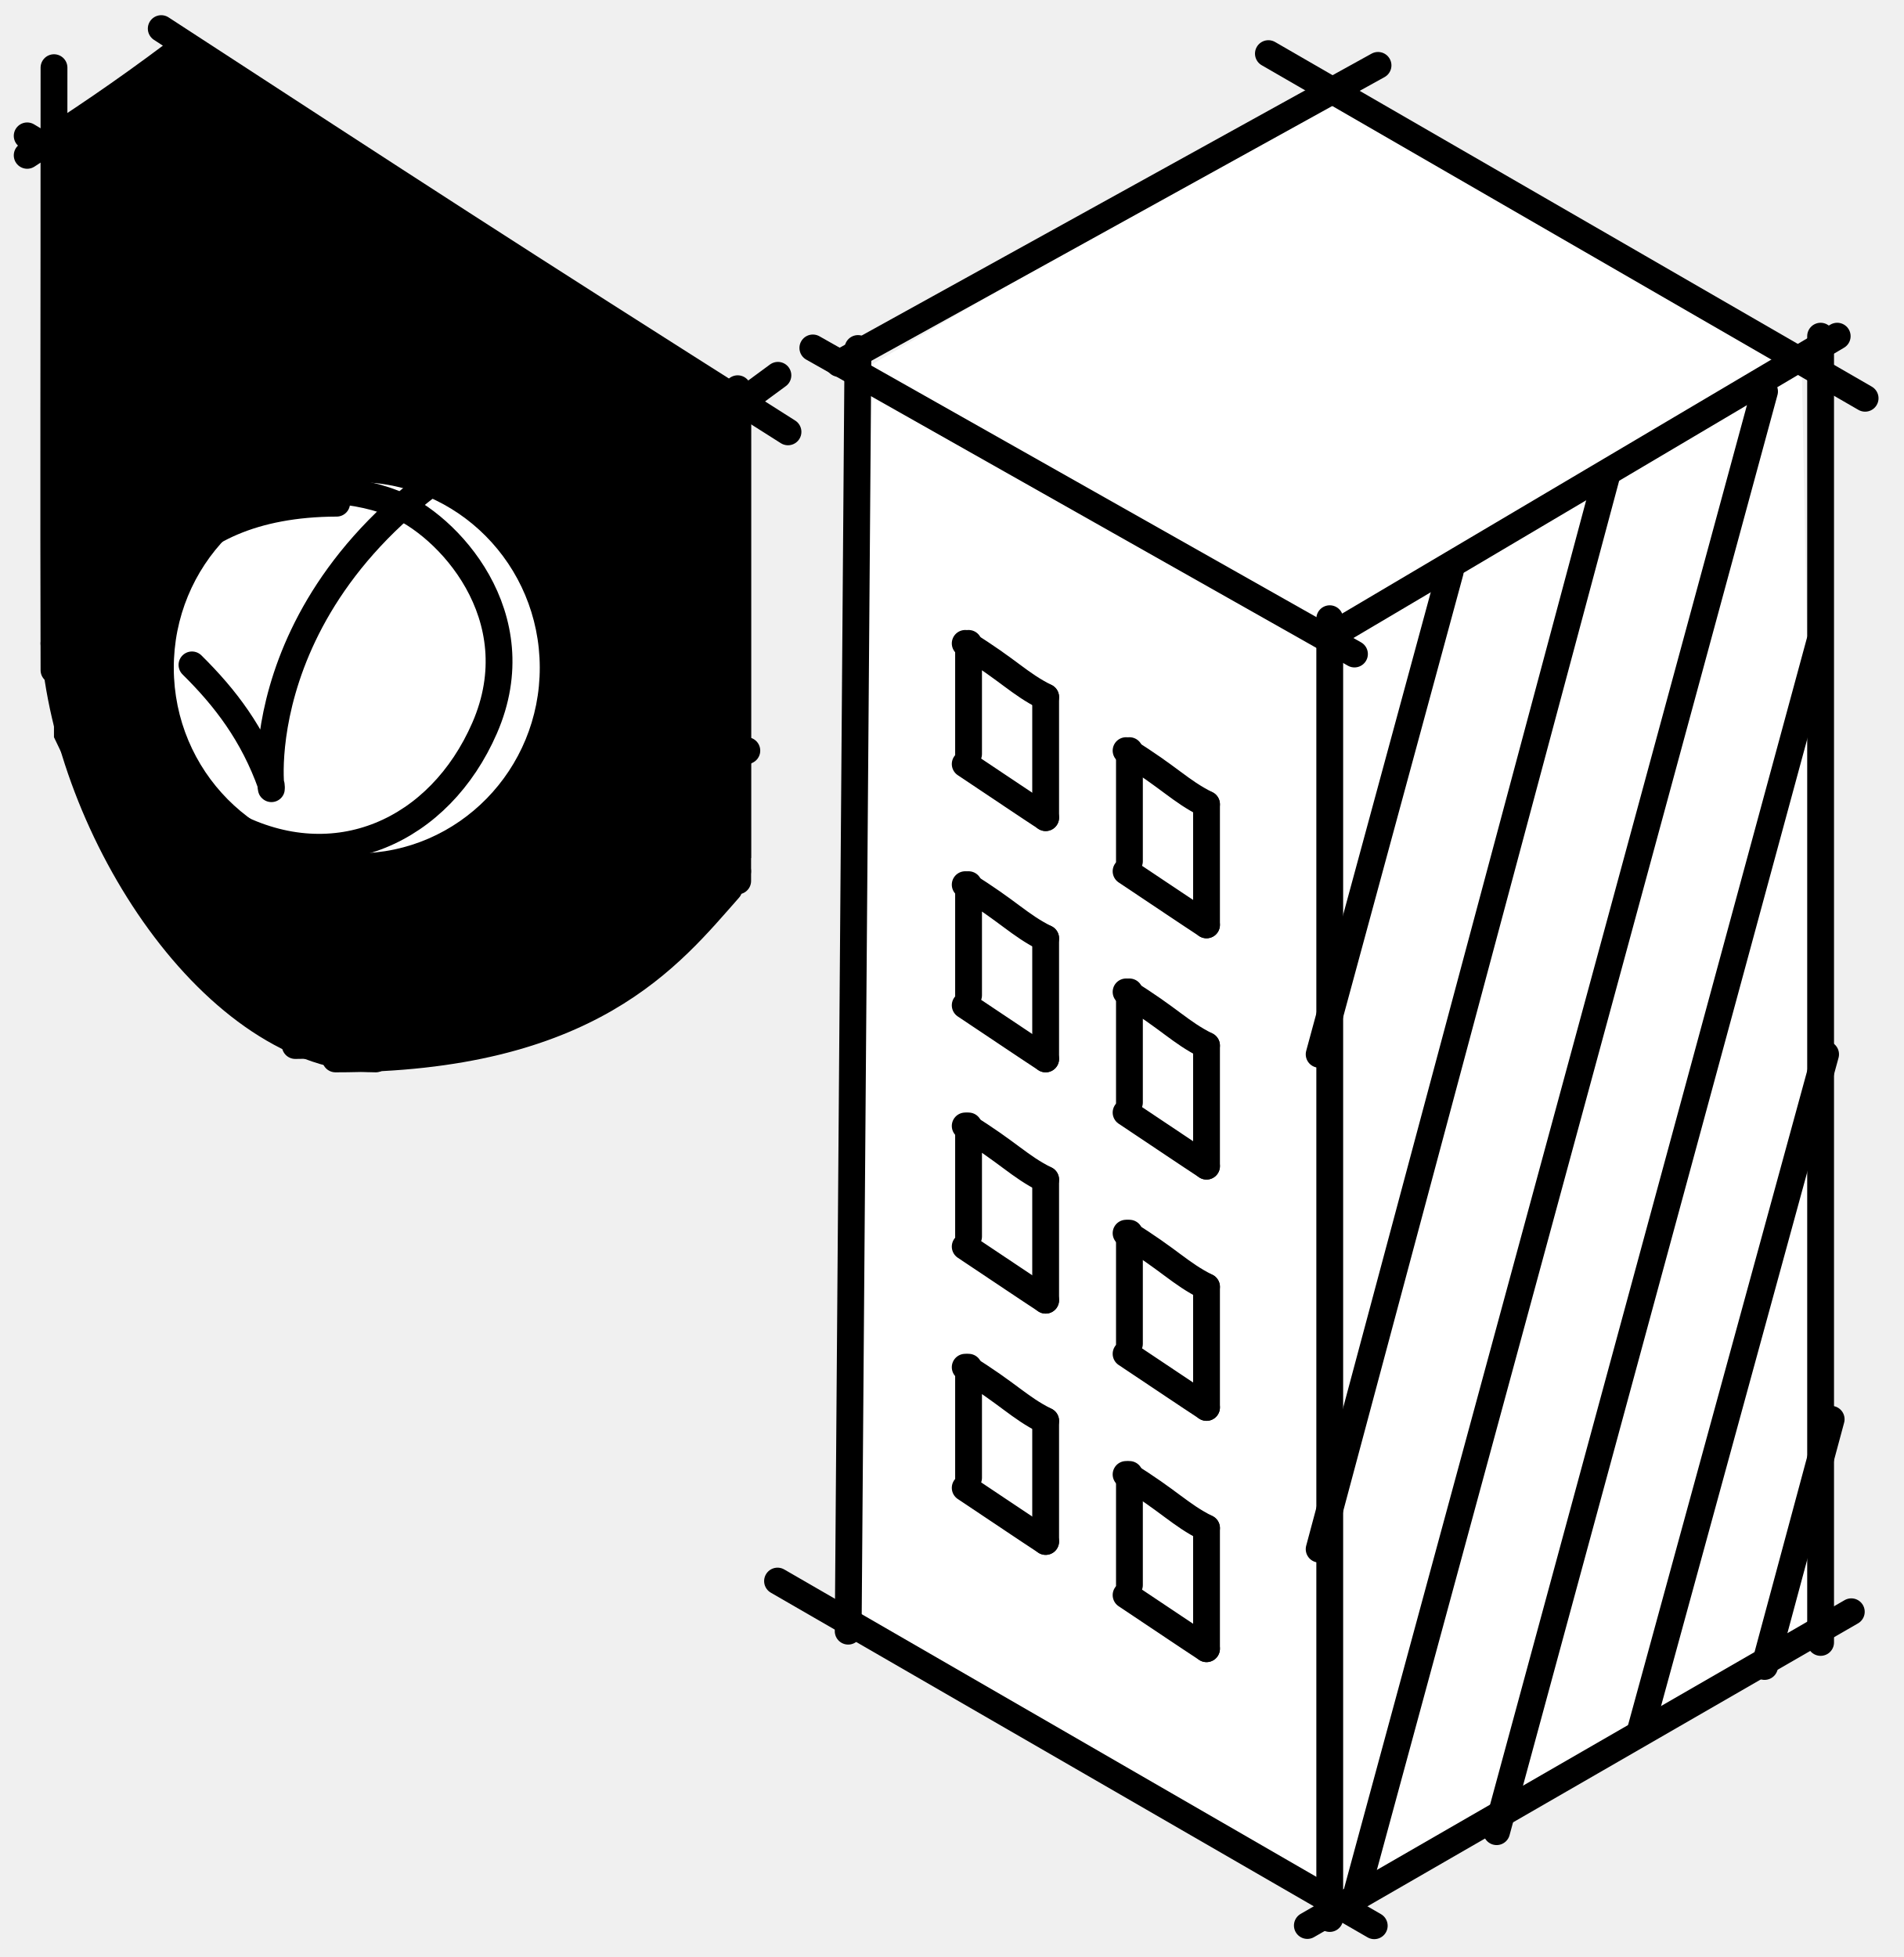
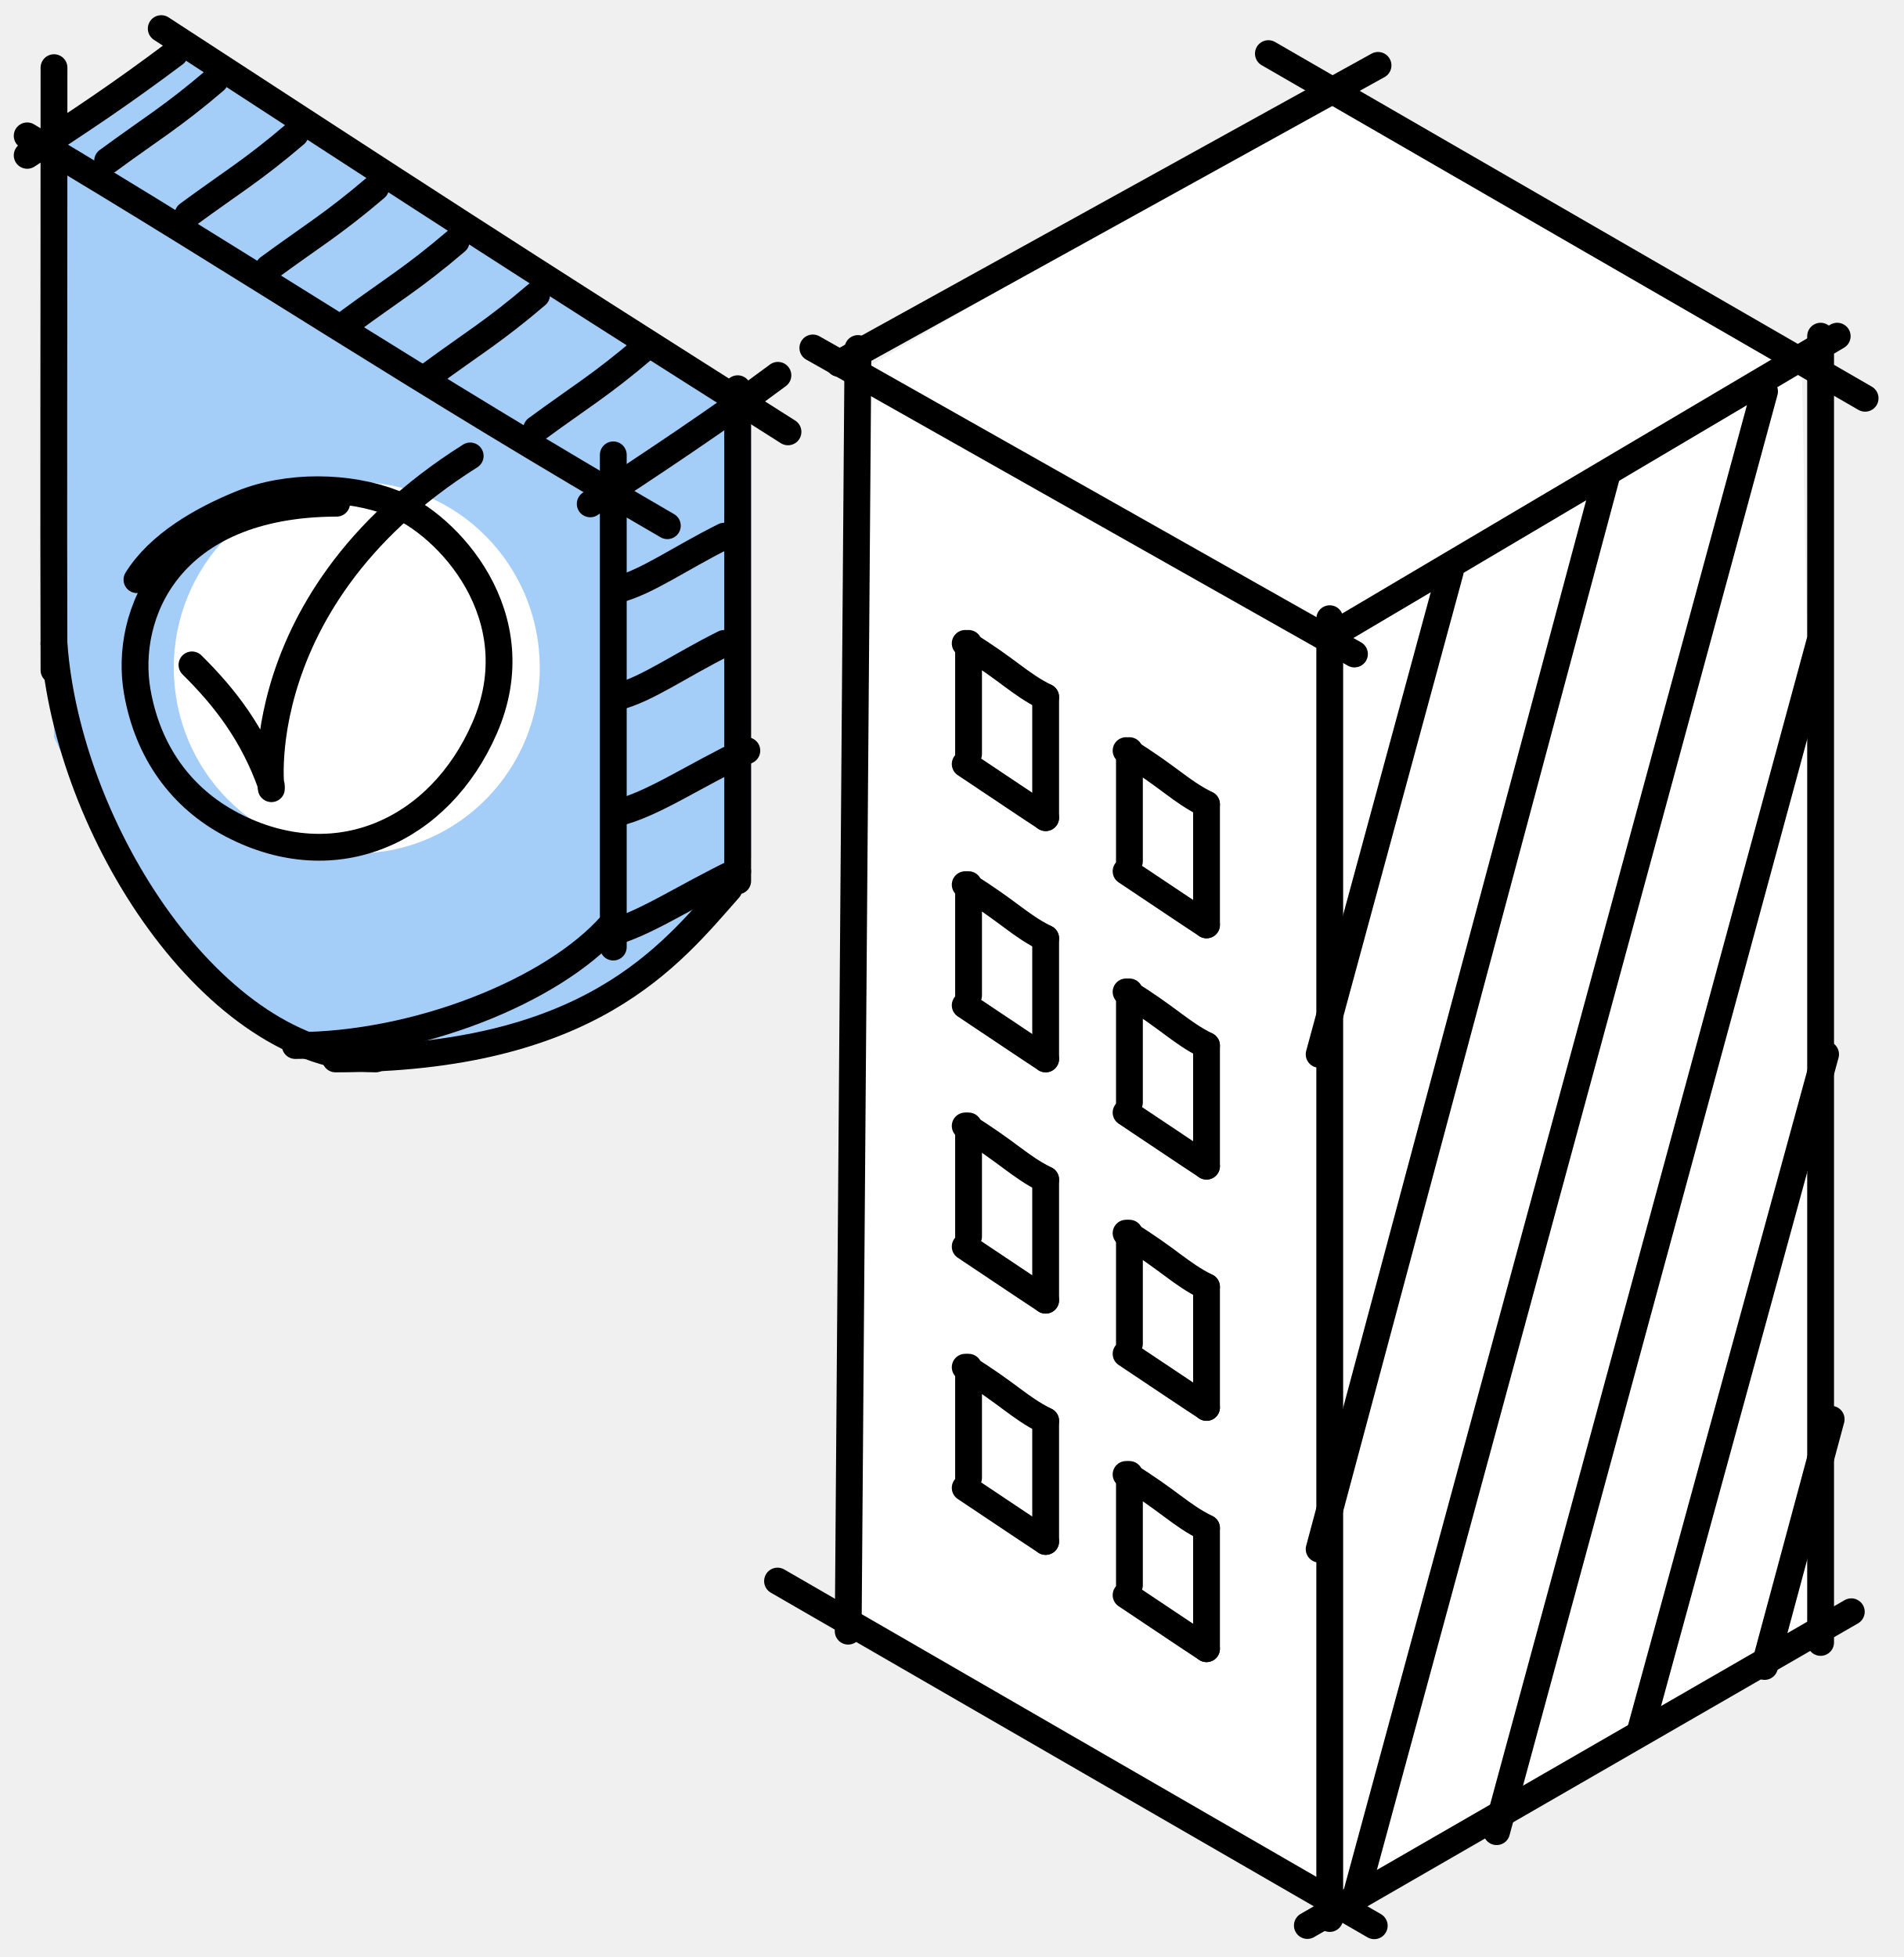
- <svg xmlns="http://www.w3.org/2000/svg" viewBox="0 0 71 73" fill="none">
-   <path d="M6.513 1.5L2.013 5.5L2.013 27.5C3.847 31.333 7.798 39.5 13.013 39.5C20.013 39.5 25.513 35.333 28.013 32L28.013 15.5L6.513 1.5Z" fill="currentColor" />
+ <svg xmlns="http://www.w3.org/2000/svg" width="71" height="73" viewBox="0 0 71 73" fill="none">
+   <path d="M6.513 1.5L2.013 5.5L2.013 27.5C3.847 31.333 7.798 39.5 13.013 39.5C20.013 39.5 25.513 35.333 28.013 32L28.013 15.5L6.513 1.5Z" fill="#A4CDF8" />
  <path d="M2.014 2.524C2.014 12.913 1.994 18.331 2.014 25" stroke="black" stroke-linecap="round" stroke-linejoin="round" />
  <path d="M2.013 24C2.513 31 8.013 39.5 14.013 39.5" stroke="black" stroke-linecap="round" stroke-linejoin="round" />
  <path d="M11.013 39C15.513 39 20.604 36.985 22.799 34.5" stroke="black" stroke-linecap="round" stroke-linejoin="round" />
  <path d="M12.514 39.5C22.013 39.5 24.995 35.638 27.19 33.153" stroke="black" stroke-linecap="round" stroke-linejoin="round" />
  <path d="M6.014 1.067C15.623 7.322 18.491 9.205 29.39 16.109" stroke="black" stroke-linecap="round" stroke-linejoin="round" />
  <path d="M1.014 5.068C9.39 10.052 15.39 14.111 24.89 19.61" stroke="black" stroke-linecap="round" stroke-linejoin="round" />
  <path d="M22.874 16.967C22.874 24.939 22.874 31.111 22.874 35.328" stroke="black" stroke-linecap="round" stroke-linejoin="round" />
  <path d="M27.513 14.5C27.513 22.472 27.514 28.644 27.514 32.86" stroke="black" stroke-linecap="round" stroke-linejoin="round" />
  <path d="M1.014 5.795C3.014 4.5 4.514 3.5 6.514 2" stroke="black" stroke-linecap="round" stroke-linejoin="round" />
  <path d="M22.014 18.795C24.014 17.5 27.014 15.5 29.014 14" stroke="black" stroke-linecap="round" stroke-linejoin="round" />
  <path d="M20.013 16C21.613 14.821 22.413 14.366 24.013 13" stroke="black" stroke-linecap="round" stroke-linejoin="round" />
  <path d="M16.013 14C17.613 12.821 18.413 12.366 20.013 11" stroke="black" stroke-linecap="round" stroke-linejoin="round" />
  <path d="M13.013 12C14.613 10.821 15.413 10.366 17.013 9" stroke="black" stroke-linecap="round" stroke-linejoin="round" />
  <path d="M10.013 10C11.613 8.821 12.413 8.366 14.013 7" stroke="black" stroke-linecap="round" stroke-linejoin="round" />
  <path d="M7.013 8C8.613 6.821 9.413 6.366 11.013 5" stroke="black" stroke-linecap="round" stroke-linejoin="round" />
  <path d="M4.013 6C5.613 4.821 6.413 4.366 8.013 3" stroke="black" stroke-linecap="round" stroke-linejoin="round" />
  <path d="M22.671 34.825C24.013 34.5 25.517 33.451 27.513 32.5" stroke="black" stroke-linecap="round" stroke-linejoin="round" />
  <path d="M23.013 30.325C24.355 30 25.859 28.951 27.855 28" stroke="black" stroke-linecap="round" stroke-linejoin="round" />
  <path d="M23.013 26C24.122 25.72 25.364 24.818 27.013 24" stroke="black" stroke-linecap="round" stroke-linejoin="round" />
  <path d="M23.013 22C24.122 21.72 25.364 20.818 27.013 20" stroke="black" stroke-linecap="round" stroke-linejoin="round" />
  <ellipse cx="13.307" cy="24.909" rx="6.825" ry="6.924" transform="rotate(-0.164727 13.3075 24.9086)" fill="white" />
  <path d="M7.16 24.802C8.404 26.03 9.44 27.384 10.116 29.284C10.25 30.572 8.642 22.608 17.537 17.008" stroke="black" stroke-linecap="round" stroke-linejoin="round" />
  <path d="M12.556 18.77C6.276 18.788 4.618 22.939 5.12 25.804C5.507 28.016 6.73 29.763 8.666 30.771C12.516 32.776 16.399 31.005 18.074 27.16C19.898 22.975 16.679 19.55 14.66 18.764C12.999 18.117 10.745 18.084 9.024 18.78C7.508 19.393 5.922 20.316 5.108 21.623" stroke="black" stroke-linecap="round" stroke-linejoin="round" />
  <path d="M31.289 60.122L32.074 13.857L50.079 3.317L67.206 13.857L68.084 60.846L50.079 71.175L31.289 60.122Z" fill="white" />
  <path d="M49.596 23.079L49.596 71.564" stroke="black" stroke-linecap="round" stroke-linejoin="round" />
  <path d="M67.904 12.54V61.266" stroke="black" stroke-linecap="round" stroke-linejoin="round" />
  <path d="M32 13L31.635 60.846" stroke="black" stroke-linecap="round" stroke-linejoin="round" />
  <path d="M30.317 12.979L50.518 24.396" stroke="black" stroke-linecap="round" stroke-linejoin="round" />
  <path d="M47.308 2L69.564 14.856" stroke="black" stroke-linecap="round" stroke-linejoin="round" />
  <path d="M29 58.977L51.256 71.834" stroke="black" stroke-linecap="round" stroke-linejoin="round" />
  <path d="M31.289 13.557L51.397 2.439" stroke="black" stroke-linecap="round" stroke-linejoin="round" />
  <path d="M49.596 23.741L68.523 12.54" stroke="black" stroke-linecap="round" stroke-linejoin="round" />
  <path d="M48.761 71.825L69.049 60.122" stroke="black" stroke-linecap="round" stroke-linejoin="round" />
  <path d="M54.09 21.323L49.201 39.328M59.906 17.809L49.201 57.786M65.813 14.602L50.518 70.925M67.868 23.958L55.82 68.325M68.09 39.328L61.169 64.609M68.298 52.941L65.813 62.163" stroke="black" stroke-linecap="round" stroke-linejoin="round" />
  <path d="M42.125 28C42.125 29.375 42.125 30.75 42.125 32.125" stroke="black" stroke-linecap="round" stroke-linejoin="round" />
  <path d="M42 28C43.625 29 44 29.5 45 30" stroke="black" stroke-linecap="round" stroke-linejoin="round" />
  <path d="M42 32.5C43.5 33.5 44.272 34.024 45 34.5" stroke="black" stroke-linecap="round" stroke-linejoin="round" />
  <path d="M45 34.5C45 32.5 45 31.634 45 30" stroke="black" stroke-linecap="round" stroke-linejoin="round" />
  <path d="M36.125 24C36.125 25.375 36.125 26.75 36.125 28.125" stroke="black" stroke-linecap="round" stroke-linejoin="round" />
  <path d="M36 24C37.625 25 38 25.5 39 26" stroke="black" stroke-linecap="round" stroke-linejoin="round" />
  <path d="M36 28.5C37.5 29.5 38.272 30.024 39 30.5" stroke="black" stroke-linecap="round" stroke-linejoin="round" />
  <path d="M39 30.5C39 28.5 39 27.634 39 26" stroke="black" stroke-linecap="round" stroke-linejoin="round" />
  <path d="M42.125 37C42.125 38.375 42.125 39.75 42.125 41.125" stroke="black" stroke-linecap="round" stroke-linejoin="round" />
  <path d="M42 37C43.625 38 44 38.5 45 39" stroke="black" stroke-linecap="round" stroke-linejoin="round" />
  <path d="M42 41.5C43.5 42.5 44.272 43.024 45 43.5" stroke="black" stroke-linecap="round" stroke-linejoin="round" />
  <path d="M45 43.5C45 41.5 45 40.634 45 39" stroke="black" stroke-linecap="round" stroke-linejoin="round" />
  <path d="M36.125 33C36.125 34.375 36.125 35.75 36.125 37.125" stroke="black" stroke-linecap="round" stroke-linejoin="round" />
  <path d="M36 33C37.625 34 38 34.5 39 35" stroke="black" stroke-linecap="round" stroke-linejoin="round" />
  <path d="M36 37.5C37.5 38.5 38.272 39.024 39 39.5" stroke="black" stroke-linecap="round" stroke-linejoin="round" />
  <path d="M39 39.5C39 37.5 39 36.634 39 35" stroke="black" stroke-linecap="round" stroke-linejoin="round" />
  <path d="M42.125 46C42.125 47.375 42.125 48.75 42.125 50.125" stroke="black" stroke-linecap="round" stroke-linejoin="round" />
  <path d="M42 46C43.625 47 44 47.5 45 48" stroke="black" stroke-linecap="round" stroke-linejoin="round" />
  <path d="M42 50.5C43.5 51.5 44.272 52.024 45 52.5" stroke="black" stroke-linecap="round" stroke-linejoin="round" />
  <path d="M45 52.5C45 50.5 45 49.634 45 48" stroke="black" stroke-linecap="round" stroke-linejoin="round" />
  <path d="M36.125 42C36.125 43.375 36.125 44.75 36.125 46.125" stroke="black" stroke-linecap="round" stroke-linejoin="round" />
  <path d="M36 42C37.625 43 38 43.5 39 44" stroke="black" stroke-linecap="round" stroke-linejoin="round" />
  <path d="M36 46.5C37.5 47.5 38.272 48.024 39 48.5" stroke="black" stroke-linecap="round" stroke-linejoin="round" />
  <path d="M39 48.5C39 46.5 39 45.634 39 44" stroke="black" stroke-linecap="round" stroke-linejoin="round" />
  <path d="M42.125 55C42.125 56.375 42.125 57.75 42.125 59.125" stroke="black" stroke-linecap="round" stroke-linejoin="round" />
  <path d="M42 55C43.625 56 44 56.5 45 57" stroke="black" stroke-linecap="round" stroke-linejoin="round" />
  <path d="M42 59.5C43.5 60.5 44.272 61.024 45 61.5" stroke="black" stroke-linecap="round" stroke-linejoin="round" />
  <path d="M45 61.5C45 59.5 45 58.634 45 57" stroke="black" stroke-linecap="round" stroke-linejoin="round" />
  <path d="M36.125 51C36.125 52.375 36.125 53.75 36.125 55.125" stroke="black" stroke-linecap="round" stroke-linejoin="round" />
  <path d="M36 51C37.625 52 38 52.5 39 53" stroke="black" stroke-linecap="round" stroke-linejoin="round" />
  <path d="M36 55.5C37.5 56.5 38.272 57.024 39 57.5" stroke="black" stroke-linecap="round" stroke-linejoin="round" />
  <path d="M39 57.5C39 55.5 39 54.634 39 53" stroke="black" stroke-linecap="round" stroke-linejoin="round" />
</svg>
